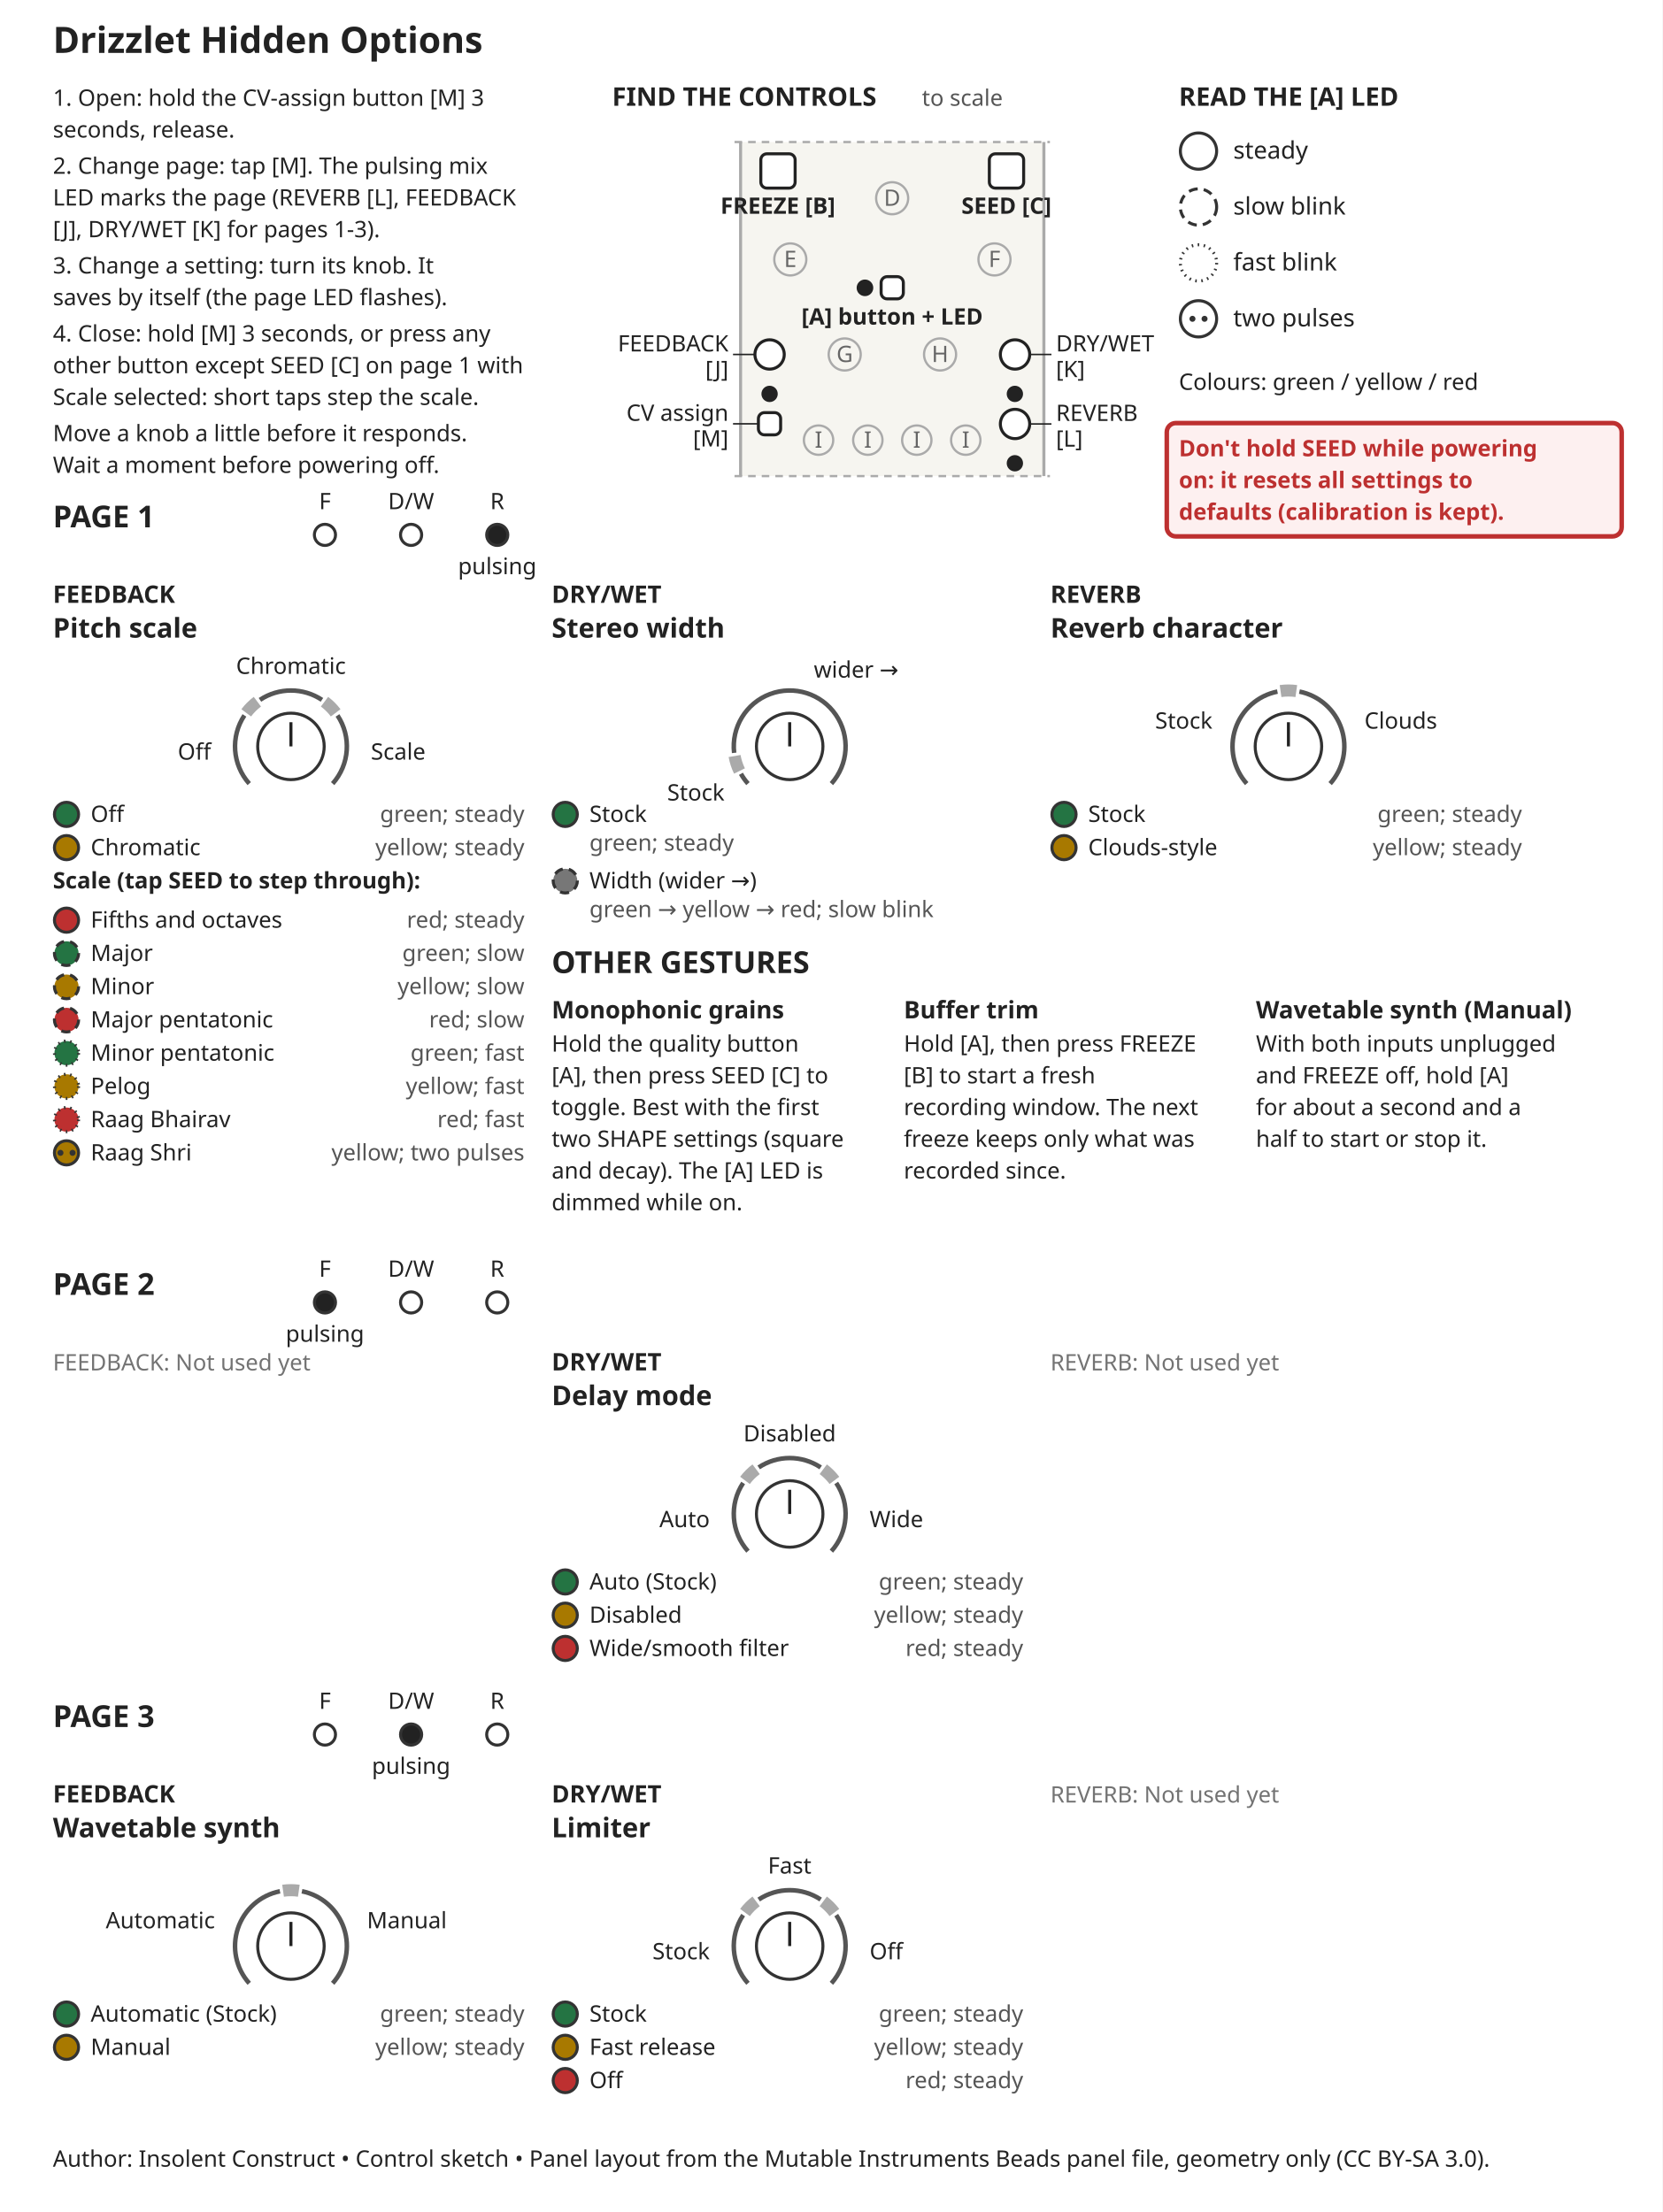
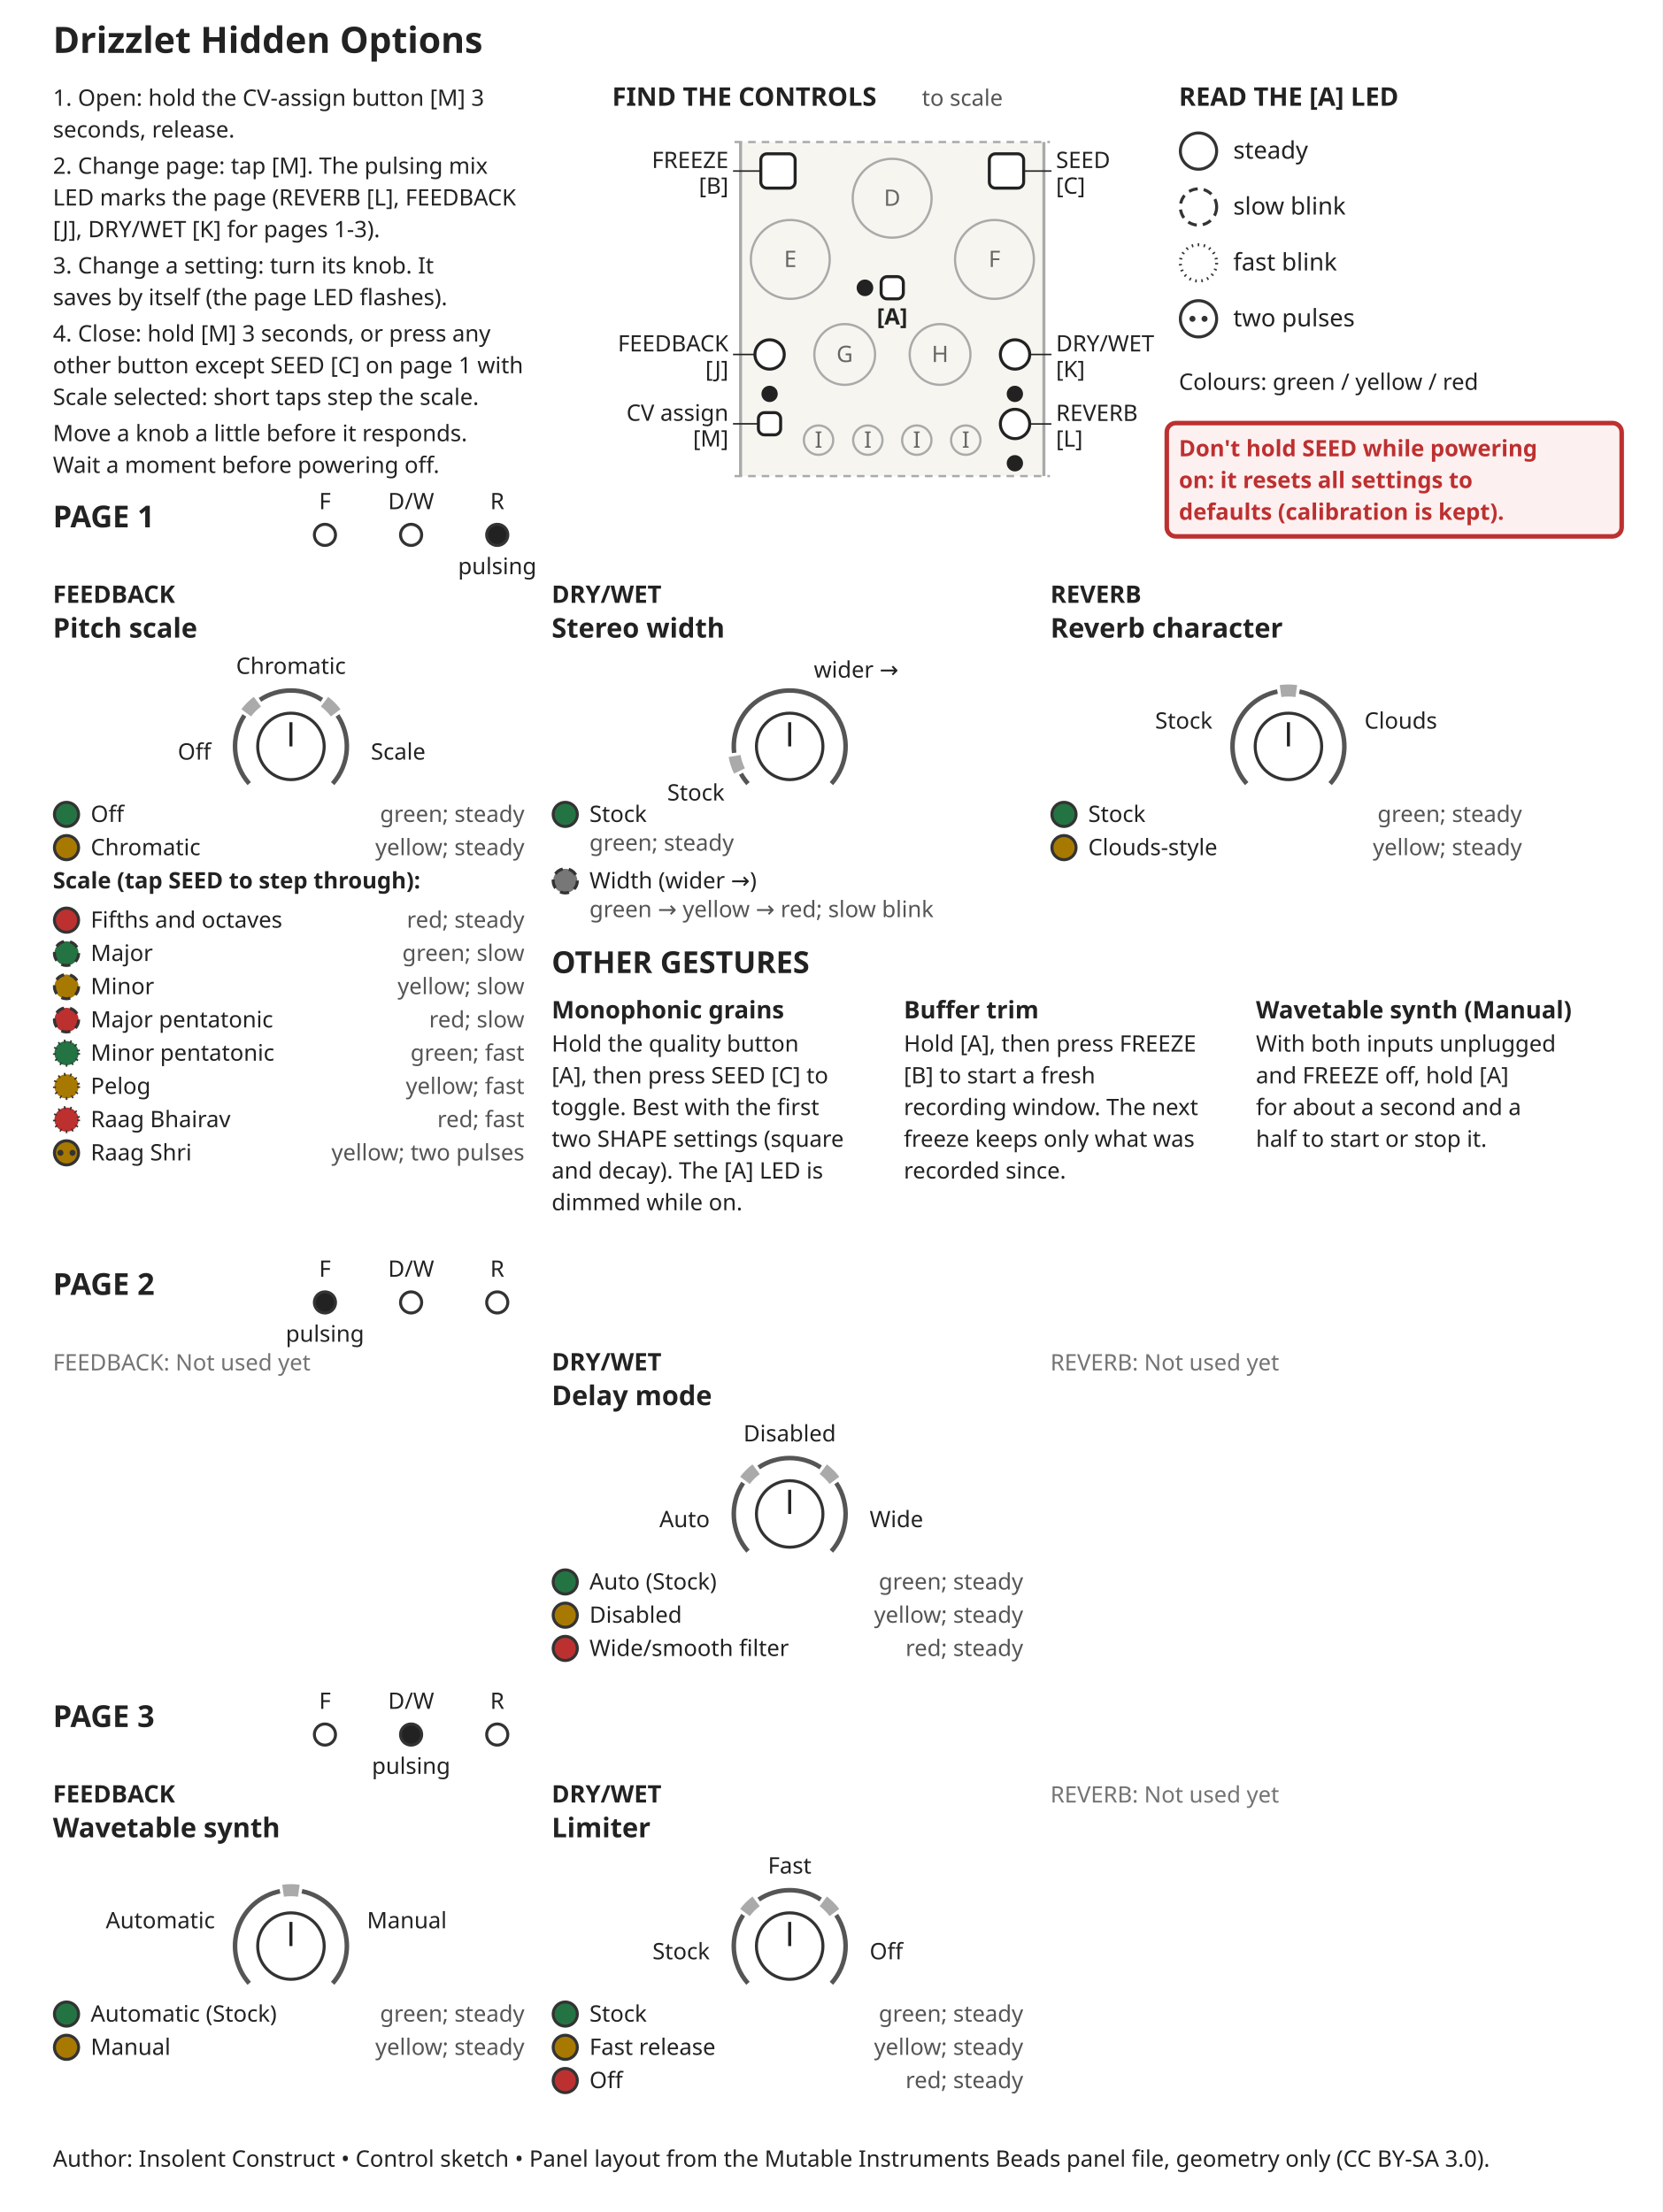
<svg xmlns="http://www.w3.org/2000/svg" width="190mm" height="252.87mm" viewBox="0 0 1100 1464" role="img" aria-labelledby="title desc">
  <rect width="100%" height="100%" fill="white" />
  <g font-family="sans-serif" fill="#222">
    <text x="35" y="35" font-size="24" font-weight="bold" fill="#222" text-anchor="start">Drizzlet Hidden Options</text>
    <text x="35" y="70" font-size="15" font-weight="normal" fill="#222" text-anchor="start">1. Open: hold the CV-assign button [M] 3</text>
    <text x="35" y="91" font-size="15" font-weight="normal" fill="#222" text-anchor="start">seconds, release.</text>
    <text x="35" y="115" font-size="15" font-weight="normal" fill="#222" text-anchor="start">2. Change page: tap [M]. The pulsing mix</text>
    <text x="35" y="136" font-size="15" font-weight="normal" fill="#222" text-anchor="start">LED marks the page (REVERB [L], FEEDBACK</text>
    <text x="35" y="157" font-size="15" font-weight="normal" fill="#222" text-anchor="start">[J], DRY/WET [K] for pages 1-3).</text>
    <text x="35" y="181" font-size="15" font-weight="normal" fill="#222" text-anchor="start">3. Change a setting: turn its knob. It</text>
    <text x="35" y="202" font-size="15" font-weight="normal" fill="#222" text-anchor="start">saves by itself (the page LED flashes).</text>
    <text x="35" y="226" font-size="15" font-weight="normal" fill="#222" text-anchor="start">4. Close: hold [M] 3 seconds, or press any</text>
    <text x="35" y="247" font-size="15" font-weight="normal" fill="#222" text-anchor="start">other button except SEED [C] on page 1 with</text>
    <text x="35" y="268" font-size="15" font-weight="normal" fill="#222" text-anchor="start">Scale selected: short taps step the scale.</text>
    <text x="35" y="292" font-size="15" font-weight="normal" fill="#222" text-anchor="start">Move a knob a little before it responds.</text>
    <text x="35" y="313" font-size="15" font-weight="normal" fill="#222" text-anchor="start">Wait a moment before powering off.</text>
    <text x="405" y="70" font-size="17" font-weight="bold" fill="#222" text-anchor="start">FIND THE CONTROLS</text>
    <text x="610" y="70" font-size="15" font-weight="normal" fill="#555" text-anchor="start">to scale</text>
    <rect x="490.0" y="94.0" width="200.7" height="221.1" fill="#f6f5f0" />
    <line x1="486.0" y1="94.0" x2="694.7" y2="94.0" stroke="#aaa" stroke-width="1.5" stroke-dasharray="5 4" />
    <line x1="486.0" y1="315.1" x2="694.7" y2="315.1" stroke="#aaa" stroke-width="1.5" stroke-dasharray="5 4" />
    <line x1="490.0" y1="94.0" x2="490.0" y2="315.1" stroke="#aaa" stroke-width="2" />
    <line x1="690.7" y1="94.0" x2="690.7" y2="315.1" stroke="#aaa" stroke-width="2" />
    <circle cx="541.6" cy="291.3" r="9.7" fill="none" stroke="#aaa" stroke-width="1.5" />
    <text x="541.6" y="296.3" font-size="15" font-weight="normal" fill="#666" text-anchor="middle">I</text>
    <circle cx="574.2" cy="291.3" r="9.7" fill="none" stroke="#aaa" stroke-width="1.5" />
    <text x="574.2" y="296.3" font-size="15" font-weight="normal" fill="#666" text-anchor="middle">I</text>
    <circle cx="606.6" cy="291.3" r="9.7" fill="none" stroke="#aaa" stroke-width="1.5" />
    <text x="606.6" y="296.3" font-size="15" font-weight="normal" fill="#666" text-anchor="middle">I</text>
    <circle cx="639.0" cy="291.3" r="9.7" fill="none" stroke="#aaa" stroke-width="1.5" />
    <text x="639.0" y="296.3" font-size="15" font-weight="normal" fill="#666" text-anchor="middle">I</text>
-     <circle cx="558.9" cy="234.6" r="10.6" fill="none" stroke="#aaa" stroke-width="1.5" />
+     <circle cx="558.9" cy="234.6" r="20.1" fill="none" stroke="#aaa" stroke-width="1.5" />
    <text x="558.9" y="239.6" font-size="15" font-weight="normal" fill="#666" text-anchor="middle">G</text>
-     <circle cx="522.9" cy="171.7" r="10.6" fill="none" stroke="#aaa" stroke-width="1.5" />
+     <circle cx="522.9" cy="171.7" r="26.1" fill="none" stroke="#aaa" stroke-width="1.5" />
    <text x="522.9" y="176.7" font-size="15" font-weight="normal" fill="#666" text-anchor="middle">E</text>
-     <circle cx="658.0" cy="171.7" r="10.6" fill="none" stroke="#aaa" stroke-width="1.5" />
+     <circle cx="658.0" cy="171.7" r="26.1" fill="none" stroke="#aaa" stroke-width="1.5" />
    <text x="658.0" y="176.7" font-size="15" font-weight="normal" fill="#666" text-anchor="middle">F</text>
    <rect x="583.0" y="183.1" width="14.7" height="14.7" rx="4" fill="white" stroke="#222" stroke-width="2" />
    <circle cx="572.3" cy="190.5" r="4.5" fill="#222" stroke="#222" stroke-width="2" />
    <rect x="501.8" y="273.1" width="14.7" height="14.7" rx="4" fill="white" stroke="#222" stroke-width="2" />
-     <circle cx="622.0" cy="234.6" r="10.6" fill="none" stroke="#aaa" stroke-width="1.5" />
+     <circle cx="622.0" cy="234.6" r="20.1" fill="none" stroke="#aaa" stroke-width="1.5" />
    <text x="622.0" y="239.6" font-size="15" font-weight="normal" fill="#666" text-anchor="middle">H</text>
    <circle cx="509.2" cy="234.6" r="9.7" fill="white" stroke="#222" stroke-width="2" />
    <circle cx="671.6" cy="234.6" r="9.7" fill="white" stroke="#222" stroke-width="2" />
    <circle cx="671.6" cy="280.6" r="9.7" fill="white" stroke="#222" stroke-width="2" />
-     <circle cx="590.3" cy="131.2" r="10.6" fill="none" stroke="#aaa" stroke-width="1.5" />
+     <circle cx="590.3" cy="131.2" r="26.1" fill="none" stroke="#aaa" stroke-width="1.5" />
    <text x="590.3" y="136.2" font-size="15" font-weight="normal" fill="#666" text-anchor="middle">D</text>
    <rect x="503.4" y="101.8" width="22.7" height="22.7" rx="4" fill="white" stroke="#222" stroke-width="2" />
    <rect x="654.6" y="101.8" width="22.7" height="22.7" rx="4" fill="white" stroke="#222" stroke-width="2" />
    <circle cx="509.2" cy="260.7" r="4.4" fill="#222" stroke="#222" stroke-width="2" />
    <circle cx="671.5" cy="260.7" r="4.4" fill="#222" stroke="#222" stroke-width="2" />
    <circle cx="671.5" cy="306.6" r="4.4" fill="#222" stroke="#222" stroke-width="2" />
-     <text x="514.7" y="141.5" font-size="15" font-weight="bold" fill="#222" text-anchor="middle">FREEZE [B]</text>
-     <text x="665.9" y="141.5" font-size="15" font-weight="bold" fill="#222" text-anchor="middle">SEED [C]</text>
-     <text x="590.3" y="214.8" font-size="15" font-weight="bold" fill="#222" text-anchor="middle">[A] button + LED</text>
+     <text x="482.0" y="111.2" font-size="15" font-weight="normal" fill="#222" text-anchor="end">FREEZE</text>
+     <text x="482.0" y="128.2" font-size="15" font-weight="normal" fill="#222" text-anchor="end">[B]</text>
+     <line x1="485.0" y1="113.2" x2="503.4" y2="113.2" stroke="#222" stroke-width="1" />
+     <text x="698.7" y="111.2" font-size="15" font-weight="normal" fill="#222" text-anchor="start">SEED</text>
+     <text x="698.7" y="128.2" font-size="15" font-weight="normal" fill="#222" text-anchor="start">[C]</text>
+     <line x1="695.7" y1="113.2" x2="677.3" y2="113.2" stroke="#222" stroke-width="1" />
+     <text x="590.3" y="214.8" font-size="15" font-weight="bold" fill="#222" text-anchor="middle">[A]</text>
    <text x="482.0" y="232.6" font-size="15" font-weight="normal" fill="#222" text-anchor="end">FEEDBACK</text>
    <text x="482.0" y="249.6" font-size="15" font-weight="normal" fill="#222" text-anchor="end">[J]</text>
    <line x1="485.0" y1="234.6" x2="499.6" y2="234.6" stroke="#222" stroke-width="1" />
    <text x="482.0" y="278.5" font-size="15" font-weight="normal" fill="#222" text-anchor="end">CV assign</text>
    <text x="482.0" y="295.5" font-size="15" font-weight="normal" fill="#222" text-anchor="end">[M]</text>
    <line x1="485.0" y1="280.5" x2="501.8" y2="280.5" stroke="#222" stroke-width="1" />
    <text x="698.7" y="232.6" font-size="15" font-weight="normal" fill="#222" text-anchor="start">DRY/WET</text>
    <text x="698.7" y="249.6" font-size="15" font-weight="normal" fill="#222" text-anchor="start">[K]</text>
    <line x1="695.7" y1="234.6" x2="681.2" y2="234.6" stroke="#222" stroke-width="1" />
    <text x="698.7" y="278.6" font-size="15" font-weight="normal" fill="#222" text-anchor="start">REVERB</text>
    <text x="698.7" y="295.6" font-size="15" font-weight="normal" fill="#222" text-anchor="start">[L]</text>
    <line x1="695.7" y1="280.6" x2="681.2" y2="280.6" stroke="#222" stroke-width="1" />
    <text x="780" y="70" font-size="17" font-weight="bold" fill="#222" text-anchor="start">READ THE [A] LED</text>
    <circle cx="793" cy="100" r="12" fill="white" stroke="#333" stroke-width="2" />
    <text x="816" y="105" font-size="16" font-weight="normal" fill="#222" text-anchor="start">steady</text>
    <circle cx="793" cy="137" r="12" fill="white" stroke="#333" stroke-width="2" stroke-dasharray="6 4" />
    <text x="816" y="142" font-size="16" font-weight="normal" fill="#222" text-anchor="start">slow blink</text>
    <circle cx="793" cy="174" r="12" fill="white" stroke="#333" stroke-width="2" stroke-dasharray="1 3" />
    <text x="816" y="179" font-size="16" font-weight="normal" fill="#222" text-anchor="start">fast blink</text>
    <circle cx="793" cy="211" r="12" fill="white" stroke="#333" stroke-width="2" />
    <circle cx="789" cy="211" r="1" fill="#222" stroke="#333" stroke-width="2" />
    <circle cx="797" cy="211" r="1" fill="#222" stroke="#333" stroke-width="2" />
    <text x="816" y="216" font-size="16" font-weight="normal" fill="#222" text-anchor="start">two pulses</text>
    <text x="780" y="258" font-size="15" font-weight="normal" fill="#222" text-anchor="start">Colours: green / yellow / red</text>
    <rect x="772" y="280" width="301" height="75" rx="6" fill="#fdf0f0" stroke="#bd3030" stroke-width="3" />
    <text x="780" y="302" font-size="15" font-weight="bold" fill="#bd3030" text-anchor="start">Don't hold SEED while powering</text>
    <text x="780" y="323" font-size="15" font-weight="bold" fill="#bd3030" text-anchor="start">on: it resets all settings to</text>
    <text x="780" y="344" font-size="15" font-weight="bold" fill="#bd3030" text-anchor="start">defaults (calibration is kept).</text>
    <text x="35" y="349" font-size="20" font-weight="bold" fill="#222" text-anchor="start">PAGE 1</text>
    <text x="215" y="337" font-size="15" font-weight="normal" fill="#222" text-anchor="middle">F</text>
    <circle cx="215" cy="354" r="7" fill="white" stroke="#333" stroke-width="2" />
    <text x="272" y="337" font-size="15" font-weight="normal" fill="#222" text-anchor="middle">D/W</text>
    <circle cx="272" cy="354" r="7" fill="white" stroke="#333" stroke-width="2" />
    <text x="329" y="337" font-size="15" font-weight="normal" fill="#222" text-anchor="middle">R</text>
    <circle cx="329" cy="354" r="7" fill="#222" stroke="#333" stroke-width="2" />
    <text x="329" y="380" font-size="15" font-weight="normal" fill="#222" text-anchor="middle">pulsing</text>
    <text x="35" y="399" font-size="16" font-weight="bold" fill="#222" text-anchor="start">FEEDBACK</text>
    <text x="35" y="422" font-size="18" font-weight="bold" fill="#222" text-anchor="start">Pitch scale</text>
    <circle cx="192.5" cy="494" r="22" fill="white" stroke="#333" stroke-width="2" />
    <path d="M 192.5 494 v -16" stroke="#222" stroke-width="2" />
    <path d="M 164.900 518.642 A 37 37 0 0 1 161.703 473.492" fill="none" stroke="#555" stroke-width="3" />
    <text x="139.63" y="502.74" font-size="15" font-weight="normal" fill="#222" text-anchor="end">Off</text>
    <path d="M 171.992 463.203 A 37 37 0 0 1 213.008 463.203" fill="none" stroke="#555" stroke-width="3" />
    <text x="192.5" y="446.0" font-size="15" font-weight="normal" fill="#222" text-anchor="middle">Chromatic</text>
    <path d="M 223.297 473.492 A 37 37 0 0 1 220.100 518.642" fill="none" stroke="#555" stroke-width="3" />
    <text x="245.37" y="502.74" font-size="15" font-weight="normal" fill="#222" text-anchor="start">Scale</text>
    <path d="M 162.912 471.784 A 37 37 0 0 1 170.284 464.412" fill="none" stroke="#aaa" stroke-width="8" />
    <path d="M 214.716 464.412 A 37 37 0 0 1 222.088 471.784" fill="none" stroke="#aaa" stroke-width="8" />
    <circle cx="44" cy="539" r="8" fill="#247443" stroke="#333" stroke-width="2" />
    <text x="60" y="544" font-size="15" font-weight="normal" fill="#222" text-anchor="start">Off</text>
    <text x="347" y="544" font-size="15" font-weight="normal" fill="#555" text-anchor="end">green; steady</text>
    <circle cx="44" cy="561" r="8" fill="#a87900" stroke="#333" stroke-width="2" />
    <text x="60" y="566" font-size="15" font-weight="normal" fill="#222" text-anchor="start">Chromatic</text>
    <text x="347" y="566" font-size="15" font-weight="normal" fill="#555" text-anchor="end">yellow; steady</text>
    <text x="35" y="588" font-size="15" font-weight="bold" fill="#222" text-anchor="start">Scale (tap SEED to step through):</text>
    <circle cx="44" cy="609" r="8" fill="#bd3030" stroke="#333" stroke-width="2" />
    <text x="60" y="614" font-size="15" font-weight="normal" fill="#222" text-anchor="start">Fifths and octaves</text>
    <text x="347" y="614" font-size="15" font-weight="normal" fill="#555" text-anchor="end">red; steady</text>
    <circle cx="44" cy="631" r="8" fill="#247443" stroke="#333" stroke-width="2" stroke-dasharray="6 4" />
    <text x="60" y="636" font-size="15" font-weight="normal" fill="#222" text-anchor="start">Major</text>
    <text x="347" y="636" font-size="15" font-weight="normal" fill="#555" text-anchor="end">green; slow</text>
    <circle cx="44" cy="653" r="8" fill="#a87900" stroke="#333" stroke-width="2" stroke-dasharray="6 4" />
    <text x="60" y="658" font-size="15" font-weight="normal" fill="#222" text-anchor="start">Minor</text>
    <text x="347" y="658" font-size="15" font-weight="normal" fill="#555" text-anchor="end">yellow; slow</text>
    <circle cx="44" cy="675" r="8" fill="#bd3030" stroke="#333" stroke-width="2" stroke-dasharray="6 4" />
    <text x="60" y="680" font-size="15" font-weight="normal" fill="#222" text-anchor="start">Major pentatonic</text>
    <text x="347" y="680" font-size="15" font-weight="normal" fill="#555" text-anchor="end">red; slow</text>
    <circle cx="44" cy="697" r="8" fill="#247443" stroke="#333" stroke-width="2" stroke-dasharray="1 3" />
    <text x="60" y="702" font-size="15" font-weight="normal" fill="#222" text-anchor="start">Minor pentatonic</text>
    <text x="347" y="702" font-size="15" font-weight="normal" fill="#555" text-anchor="end">green; fast</text>
    <circle cx="44" cy="719" r="8" fill="#a87900" stroke="#333" stroke-width="2" stroke-dasharray="1 3" />
    <text x="60" y="724" font-size="15" font-weight="normal" fill="#222" text-anchor="start">Pelog</text>
    <text x="347" y="724" font-size="15" font-weight="normal" fill="#555" text-anchor="end">yellow; fast</text>
    <circle cx="44" cy="741" r="8" fill="#bd3030" stroke="#333" stroke-width="2" stroke-dasharray="1 3" />
    <text x="60" y="746" font-size="15" font-weight="normal" fill="#222" text-anchor="start">Raag Bhairav</text>
    <text x="347" y="746" font-size="15" font-weight="normal" fill="#555" text-anchor="end">red; fast</text>
    <circle cx="44" cy="763" r="8" fill="#a87900" stroke="#333" stroke-width="2" />
    <circle cx="40" cy="763" r="1" fill="#222" stroke="#333" stroke-width="2" />
    <circle cx="48" cy="763" r="1" fill="#222" stroke="#333" stroke-width="2" />
    <text x="60" y="768" font-size="15" font-weight="normal" fill="#222" text-anchor="start">Raag Shri</text>
    <text x="347" y="768" font-size="15" font-weight="normal" fill="#555" text-anchor="end">yellow; two pulses</text>
    <text x="365" y="399" font-size="16" font-weight="bold" fill="#222" text-anchor="start">DRY/WET</text>
    <text x="365" y="422" font-size="18" font-weight="bold" fill="#222" text-anchor="start">Stereo width</text>
    <circle cx="522.5" cy="494" r="22" fill="white" stroke="#333" stroke-width="2" />
    <path d="M 522.5 494 v -16" stroke="#222" stroke-width="2" />
    <path d="M 494.900 518.642 A 37 37 0 0 1 490.246 512.130" fill="none" stroke="#555" stroke-width="3" />
    <text x="479.38" y="529.81" font-size="15" font-weight="normal" fill="#222" text-anchor="end">Stock</text>
    <path d="M 485.750 498.291 A 37 37 0 1 1 550.100 518.642" fill="none" stroke="#555" stroke-width="3" />
    <text x="538.48" y="448.47" font-size="15" font-weight="normal" fill="#222" text-anchor="start">wider →</text>
    <path d="M 489.273 510.278 A 37 37 0 0 1 486.051 500.361" fill="none" stroke="#aaa" stroke-width="8" />
    <circle cx="374" cy="539" r="8" fill="#247443" stroke="#333" stroke-width="2" />
    <text x="390" y="544" font-size="15" font-weight="normal" fill="#222" text-anchor="start">Stock</text>
    <text x="390" y="563" font-size="15" font-weight="normal" fill="#555" text-anchor="start">green; steady</text>
    <circle cx="374" cy="583" r="8" fill="#777" stroke="#333" stroke-width="2" stroke-dasharray="6 4" />
    <text x="390" y="588" font-size="15" font-weight="normal" fill="#222" text-anchor="start">Width (wider →)</text>
    <text x="390" y="607" font-size="15" font-weight="normal" fill="#555" text-anchor="start">green → yellow → red; slow blink</text>
    <text x="695" y="399" font-size="16" font-weight="bold" fill="#222" text-anchor="start">REVERB</text>
    <text x="695" y="422" font-size="18" font-weight="bold" fill="#222" text-anchor="start">Reverb character</text>
    <circle cx="852.5" cy="494" r="22" fill="white" stroke="#333" stroke-width="2" />
    <path d="M 852.5 494 v -16" stroke="#222" stroke-width="2" />
    <path d="M 824.900 518.642 A 37 37 0 0 1 845.225 457.722" fill="none" stroke="#555" stroke-width="3" />
    <text x="802.22" y="482.23" font-size="15" font-weight="normal" fill="#222" text-anchor="end">Stock</text>
    <path d="M 859.775 457.722 A 37 37 0 0 1 880.100 518.642" fill="none" stroke="#555" stroke-width="3" />
    <text x="902.78" y="482.23" font-size="15" font-weight="normal" fill="#222" text-anchor="start">Clouds</text>
    <path d="M 847.287 457.369 A 37 37 0 0 1 857.713 457.369" fill="none" stroke="#aaa" stroke-width="8" />
    <circle cx="704" cy="539" r="8" fill="#247443" stroke="#333" stroke-width="2" />
    <text x="720" y="544" font-size="15" font-weight="normal" fill="#222" text-anchor="start">Stock</text>
    <text x="1007" y="544" font-size="15" font-weight="normal" fill="#555" text-anchor="end">green; steady</text>
    <circle cx="704" cy="561" r="8" fill="#a87900" stroke="#333" stroke-width="2" />
    <text x="720" y="566" font-size="15" font-weight="normal" fill="#222" text-anchor="start">Clouds-style</text>
    <text x="1007" y="566" font-size="15" font-weight="normal" fill="#555" text-anchor="end">yellow; steady</text>
    <text x="365" y="644" font-size="20" font-weight="bold" fill="#222" text-anchor="start">OTHER GESTURES</text>
    <text x="365" y="674" font-size="16" font-weight="bold" fill="#222" text-anchor="start">Monophonic grains</text>
    <text x="365" y="696" font-size="15" font-weight="normal" fill="#222" text-anchor="start">Hold the quality button</text>
    <text x="365" y="717" font-size="15" font-weight="normal" fill="#222" text-anchor="start">[A], then press SEED [C] to</text>
    <text x="365" y="738" font-size="15" font-weight="normal" fill="#222" text-anchor="start">toggle. Best with the first</text>
    <text x="365" y="759" font-size="15" font-weight="normal" fill="#222" text-anchor="start">two SHAPE settings (square</text>
    <text x="365" y="780" font-size="15" font-weight="normal" fill="#222" text-anchor="start">and decay). The [A] LED is</text>
    <text x="365" y="801" font-size="15" font-weight="normal" fill="#222" text-anchor="start">dimmed while on.</text>
    <text x="598" y="674" font-size="16" font-weight="bold" fill="#222" text-anchor="start">Buffer trim</text>
    <text x="598" y="696" font-size="15" font-weight="normal" fill="#222" text-anchor="start">Hold [A], then press FREEZE</text>
    <text x="598" y="717" font-size="15" font-weight="normal" fill="#222" text-anchor="start">[B] to start a fresh</text>
    <text x="598" y="738" font-size="15" font-weight="normal" fill="#222" text-anchor="start">recording window. The next</text>
    <text x="598" y="759" font-size="15" font-weight="normal" fill="#222" text-anchor="start">freeze keeps only what was</text>
    <text x="598" y="780" font-size="15" font-weight="normal" fill="#222" text-anchor="start">recorded since.</text>
    <text x="831" y="674" font-size="16" font-weight="bold" fill="#222" text-anchor="start">Wavetable synth (Manual)</text>
    <text x="831" y="696" font-size="15" font-weight="normal" fill="#222" text-anchor="start">With both inputs unplugged</text>
    <text x="831" y="717" font-size="15" font-weight="normal" fill="#222" text-anchor="start">and FREEZE off, hold [A]</text>
    <text x="831" y="738" font-size="15" font-weight="normal" fill="#222" text-anchor="start">for about a second and a</text>
    <text x="831" y="759" font-size="15" font-weight="normal" fill="#222" text-anchor="start">half to start or stop it.</text>
    <text x="35" y="857" font-size="20" font-weight="bold" fill="#222" text-anchor="start">PAGE 2</text>
    <text x="215" y="845" font-size="15" font-weight="normal" fill="#222" text-anchor="middle">F</text>
    <circle cx="215" cy="862" r="7" fill="#222" stroke="#333" stroke-width="2" />
    <text x="215" y="888" font-size="15" font-weight="normal" fill="#222" text-anchor="middle">pulsing</text>
    <text x="272" y="845" font-size="15" font-weight="normal" fill="#222" text-anchor="middle">D/W</text>
    <circle cx="272" cy="862" r="7" fill="white" stroke="#333" stroke-width="2" />
    <text x="329" y="845" font-size="15" font-weight="normal" fill="#222" text-anchor="middle">R</text>
    <circle cx="329" cy="862" r="7" fill="white" stroke="#333" stroke-width="2" />
    <text x="35" y="907" font-size="15" font-weight="normal" fill="#737373" text-anchor="start">FEEDBACK: Not used yet</text>
    <text x="365" y="907" font-size="16" font-weight="bold" fill="#222" text-anchor="start">DRY/WET</text>
    <text x="365" y="930" font-size="18" font-weight="bold" fill="#222" text-anchor="start">Delay mode</text>
    <circle cx="522.5" cy="1002" r="22" fill="white" stroke="#333" stroke-width="2" />
    <path d="M 522.5 1002 v -16" stroke="#222" stroke-width="2" />
    <path d="M 494.900 1026.642 A 37 37 0 0 1 491.703 981.492" fill="none" stroke="#555" stroke-width="3" />
    <text x="469.63" y="1010.74" font-size="15" font-weight="normal" fill="#222" text-anchor="end">Auto</text>
    <path d="M 501.992 971.203 A 37 37 0 0 1 543.008 971.203" fill="none" stroke="#555" stroke-width="3" />
    <text x="522.5" y="954.0" font-size="15" font-weight="normal" fill="#222" text-anchor="middle">Disabled</text>
    <path d="M 553.297 981.492 A 37 37 0 0 1 550.100 1026.642" fill="none" stroke="#555" stroke-width="3" />
    <text x="575.37" y="1010.74" font-size="15" font-weight="normal" fill="#222" text-anchor="start">Wide</text>
    <path d="M 492.912 979.784 A 37 37 0 0 1 500.284 972.412" fill="none" stroke="#aaa" stroke-width="8" />
    <path d="M 544.716 972.412 A 37 37 0 0 1 552.088 979.784" fill="none" stroke="#aaa" stroke-width="8" />
    <circle cx="374" cy="1047" r="8" fill="#247443" stroke="#333" stroke-width="2" />
    <text x="390" y="1052" font-size="15" font-weight="normal" fill="#222" text-anchor="start">Auto (Stock)</text>
    <text x="677" y="1052" font-size="15" font-weight="normal" fill="#555" text-anchor="end">green; steady</text>
    <circle cx="374" cy="1069" r="8" fill="#a87900" stroke="#333" stroke-width="2" />
    <text x="390" y="1074" font-size="15" font-weight="normal" fill="#222" text-anchor="start">Disabled</text>
    <text x="677" y="1074" font-size="15" font-weight="normal" fill="#555" text-anchor="end">yellow; steady</text>
    <circle cx="374" cy="1091" r="8" fill="#bd3030" stroke="#333" stroke-width="2" />
    <text x="390" y="1096" font-size="15" font-weight="normal" fill="#222" text-anchor="start">Wide/smooth filter</text>
    <text x="677" y="1096" font-size="15" font-weight="normal" fill="#555" text-anchor="end">red; steady</text>
    <text x="695" y="907" font-size="15" font-weight="normal" fill="#737373" text-anchor="start">REVERB: Not used yet</text>
    <text x="35" y="1143" font-size="20" font-weight="bold" fill="#222" text-anchor="start">PAGE 3</text>
    <text x="215" y="1131" font-size="15" font-weight="normal" fill="#222" text-anchor="middle">F</text>
    <circle cx="215" cy="1148" r="7" fill="white" stroke="#333" stroke-width="2" />
    <text x="272" y="1131" font-size="15" font-weight="normal" fill="#222" text-anchor="middle">D/W</text>
    <circle cx="272" cy="1148" r="7" fill="#222" stroke="#333" stroke-width="2" />
    <text x="272" y="1174" font-size="15" font-weight="normal" fill="#222" text-anchor="middle">pulsing</text>
    <text x="329" y="1131" font-size="15" font-weight="normal" fill="#222" text-anchor="middle">R</text>
    <circle cx="329" cy="1148" r="7" fill="white" stroke="#333" stroke-width="2" />
    <text x="35" y="1193" font-size="16" font-weight="bold" fill="#222" text-anchor="start">FEEDBACK</text>
    <text x="35" y="1216" font-size="18" font-weight="bold" fill="#222" text-anchor="start">Wavetable synth</text>
    <circle cx="192.5" cy="1288" r="22" fill="white" stroke="#333" stroke-width="2" />
    <path d="M 192.5 1288 v -16" stroke="#222" stroke-width="2" />
    <path d="M 164.900 1312.642 A 37 37 0 0 1 185.225 1251.722" fill="none" stroke="#555" stroke-width="3" />
    <text x="142.22" y="1276.23" font-size="15" font-weight="normal" fill="#222" text-anchor="end">Automatic</text>
    <path d="M 199.775 1251.722 A 37 37 0 0 1 220.100 1312.642" fill="none" stroke="#555" stroke-width="3" />
    <text x="242.78" y="1276.23" font-size="15" font-weight="normal" fill="#222" text-anchor="start">Manual</text>
    <path d="M 187.287 1251.369 A 37 37 0 0 1 197.713 1251.369" fill="none" stroke="#aaa" stroke-width="8" />
    <circle cx="44" cy="1333" r="8" fill="#247443" stroke="#333" stroke-width="2" />
    <text x="60" y="1338" font-size="15" font-weight="normal" fill="#222" text-anchor="start">Automatic (Stock)</text>
    <text x="347" y="1338" font-size="15" font-weight="normal" fill="#555" text-anchor="end">green; steady</text>
    <circle cx="44" cy="1355" r="8" fill="#a87900" stroke="#333" stroke-width="2" />
    <text x="60" y="1360" font-size="15" font-weight="normal" fill="#222" text-anchor="start">Manual</text>
    <text x="347" y="1360" font-size="15" font-weight="normal" fill="#555" text-anchor="end">yellow; steady</text>
    <text x="365" y="1193" font-size="16" font-weight="bold" fill="#222" text-anchor="start">DRY/WET</text>
    <text x="365" y="1216" font-size="18" font-weight="bold" fill="#222" text-anchor="start">Limiter</text>
    <circle cx="522.5" cy="1288" r="22" fill="white" stroke="#333" stroke-width="2" />
    <path d="M 522.5 1288 v -16" stroke="#222" stroke-width="2" />
    <path d="M 494.900 1312.642 A 37 37 0 0 1 491.703 1267.492" fill="none" stroke="#555" stroke-width="3" />
    <text x="469.63" y="1296.74" font-size="15" font-weight="normal" fill="#222" text-anchor="end">Stock</text>
    <path d="M 501.992 1257.203 A 37 37 0 0 1 543.008 1257.203" fill="none" stroke="#555" stroke-width="3" />
    <text x="522.5" y="1240.0" font-size="15" font-weight="normal" fill="#222" text-anchor="middle">Fast</text>
    <path d="M 553.297 1267.492 A 37 37 0 0 1 550.100 1312.642" fill="none" stroke="#555" stroke-width="3" />
    <text x="575.37" y="1296.74" font-size="15" font-weight="normal" fill="#222" text-anchor="start">Off</text>
    <path d="M 492.912 1265.784 A 37 37 0 0 1 500.284 1258.412" fill="none" stroke="#aaa" stroke-width="8" />
    <path d="M 544.716 1258.412 A 37 37 0 0 1 552.088 1265.784" fill="none" stroke="#aaa" stroke-width="8" />
    <circle cx="374" cy="1333" r="8" fill="#247443" stroke="#333" stroke-width="2" />
    <text x="390" y="1338" font-size="15" font-weight="normal" fill="#222" text-anchor="start">Stock</text>
    <text x="677" y="1338" font-size="15" font-weight="normal" fill="#555" text-anchor="end">green; steady</text>
    <circle cx="374" cy="1355" r="8" fill="#a87900" stroke="#333" stroke-width="2" />
    <text x="390" y="1360" font-size="15" font-weight="normal" fill="#222" text-anchor="start">Fast release</text>
    <text x="677" y="1360" font-size="15" font-weight="normal" fill="#555" text-anchor="end">yellow; steady</text>
    <circle cx="374" cy="1377" r="8" fill="#bd3030" stroke="#333" stroke-width="2" />
    <text x="390" y="1382" font-size="15" font-weight="normal" fill="#222" text-anchor="start">Off</text>
    <text x="677" y="1382" font-size="15" font-weight="normal" fill="#555" text-anchor="end">red; steady</text>
    <text x="695" y="1193" font-size="15" font-weight="normal" fill="#737373" text-anchor="start">REVERB: Not used yet</text>
    <text x="35" y="1434" font-size="15" font-weight="normal" fill="#222" text-anchor="start">Author: Insolent Construct • Control sketch • Panel layout from the Mutable Instruments Beads panel file, geometry only (CC BY-SA 3.0).</text>
  </g>
</svg>
